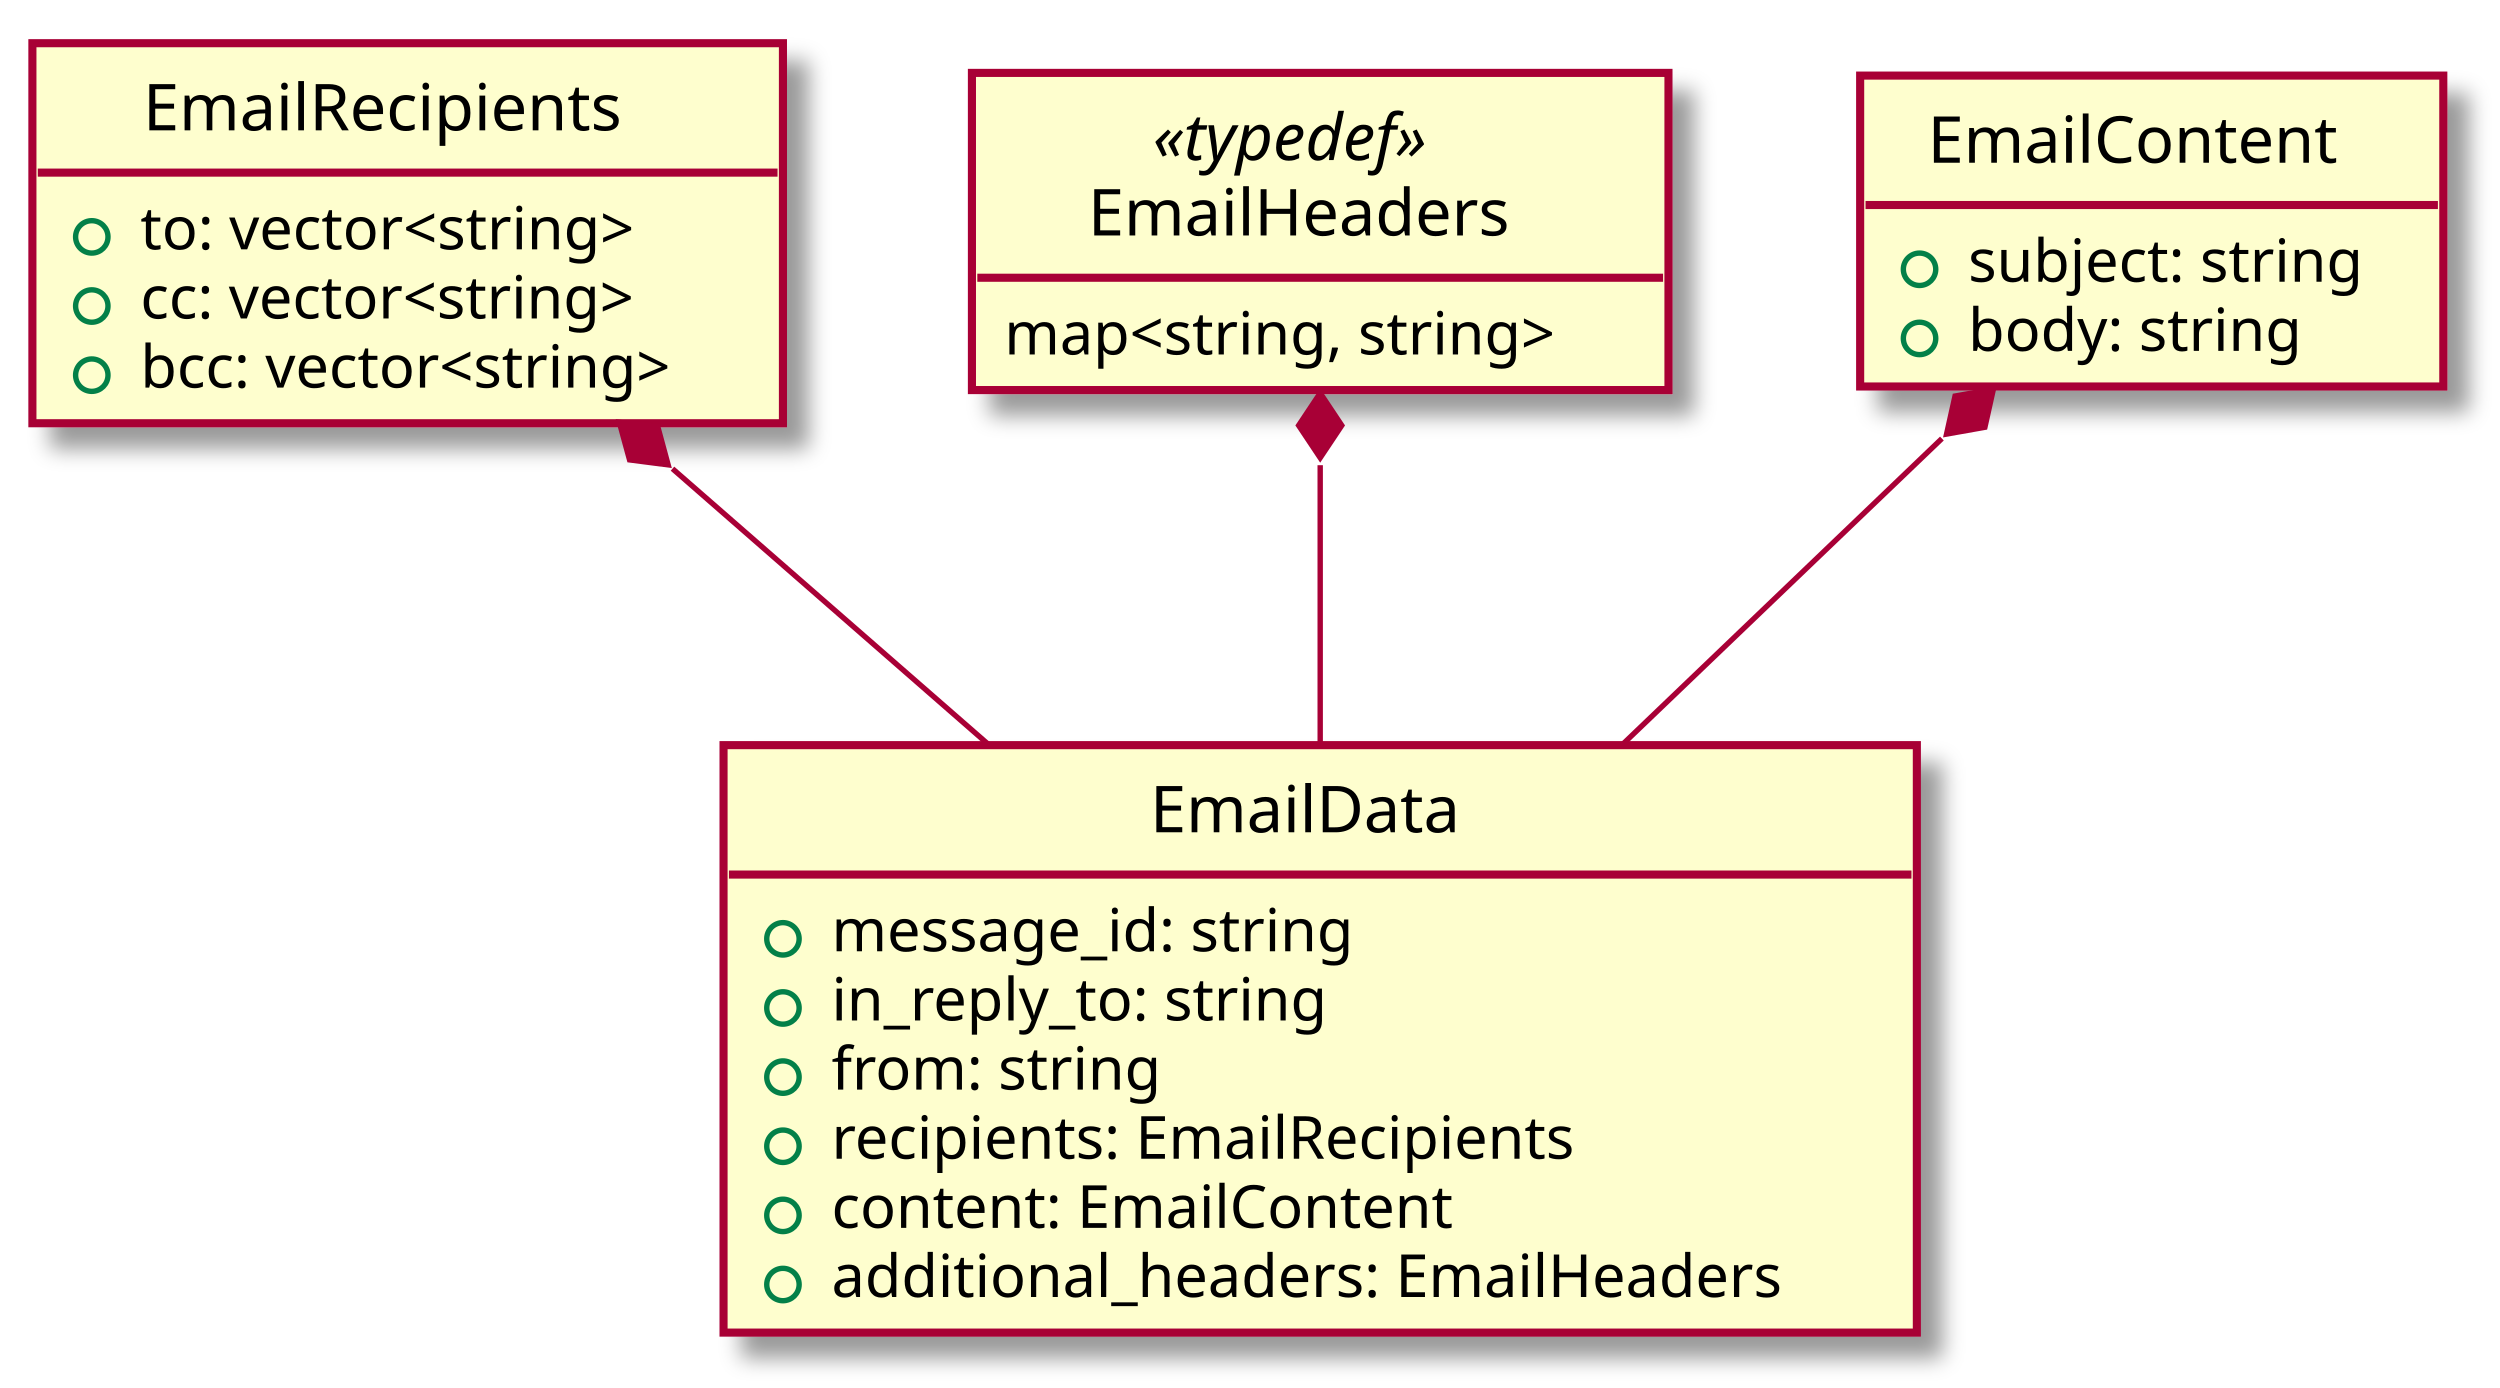
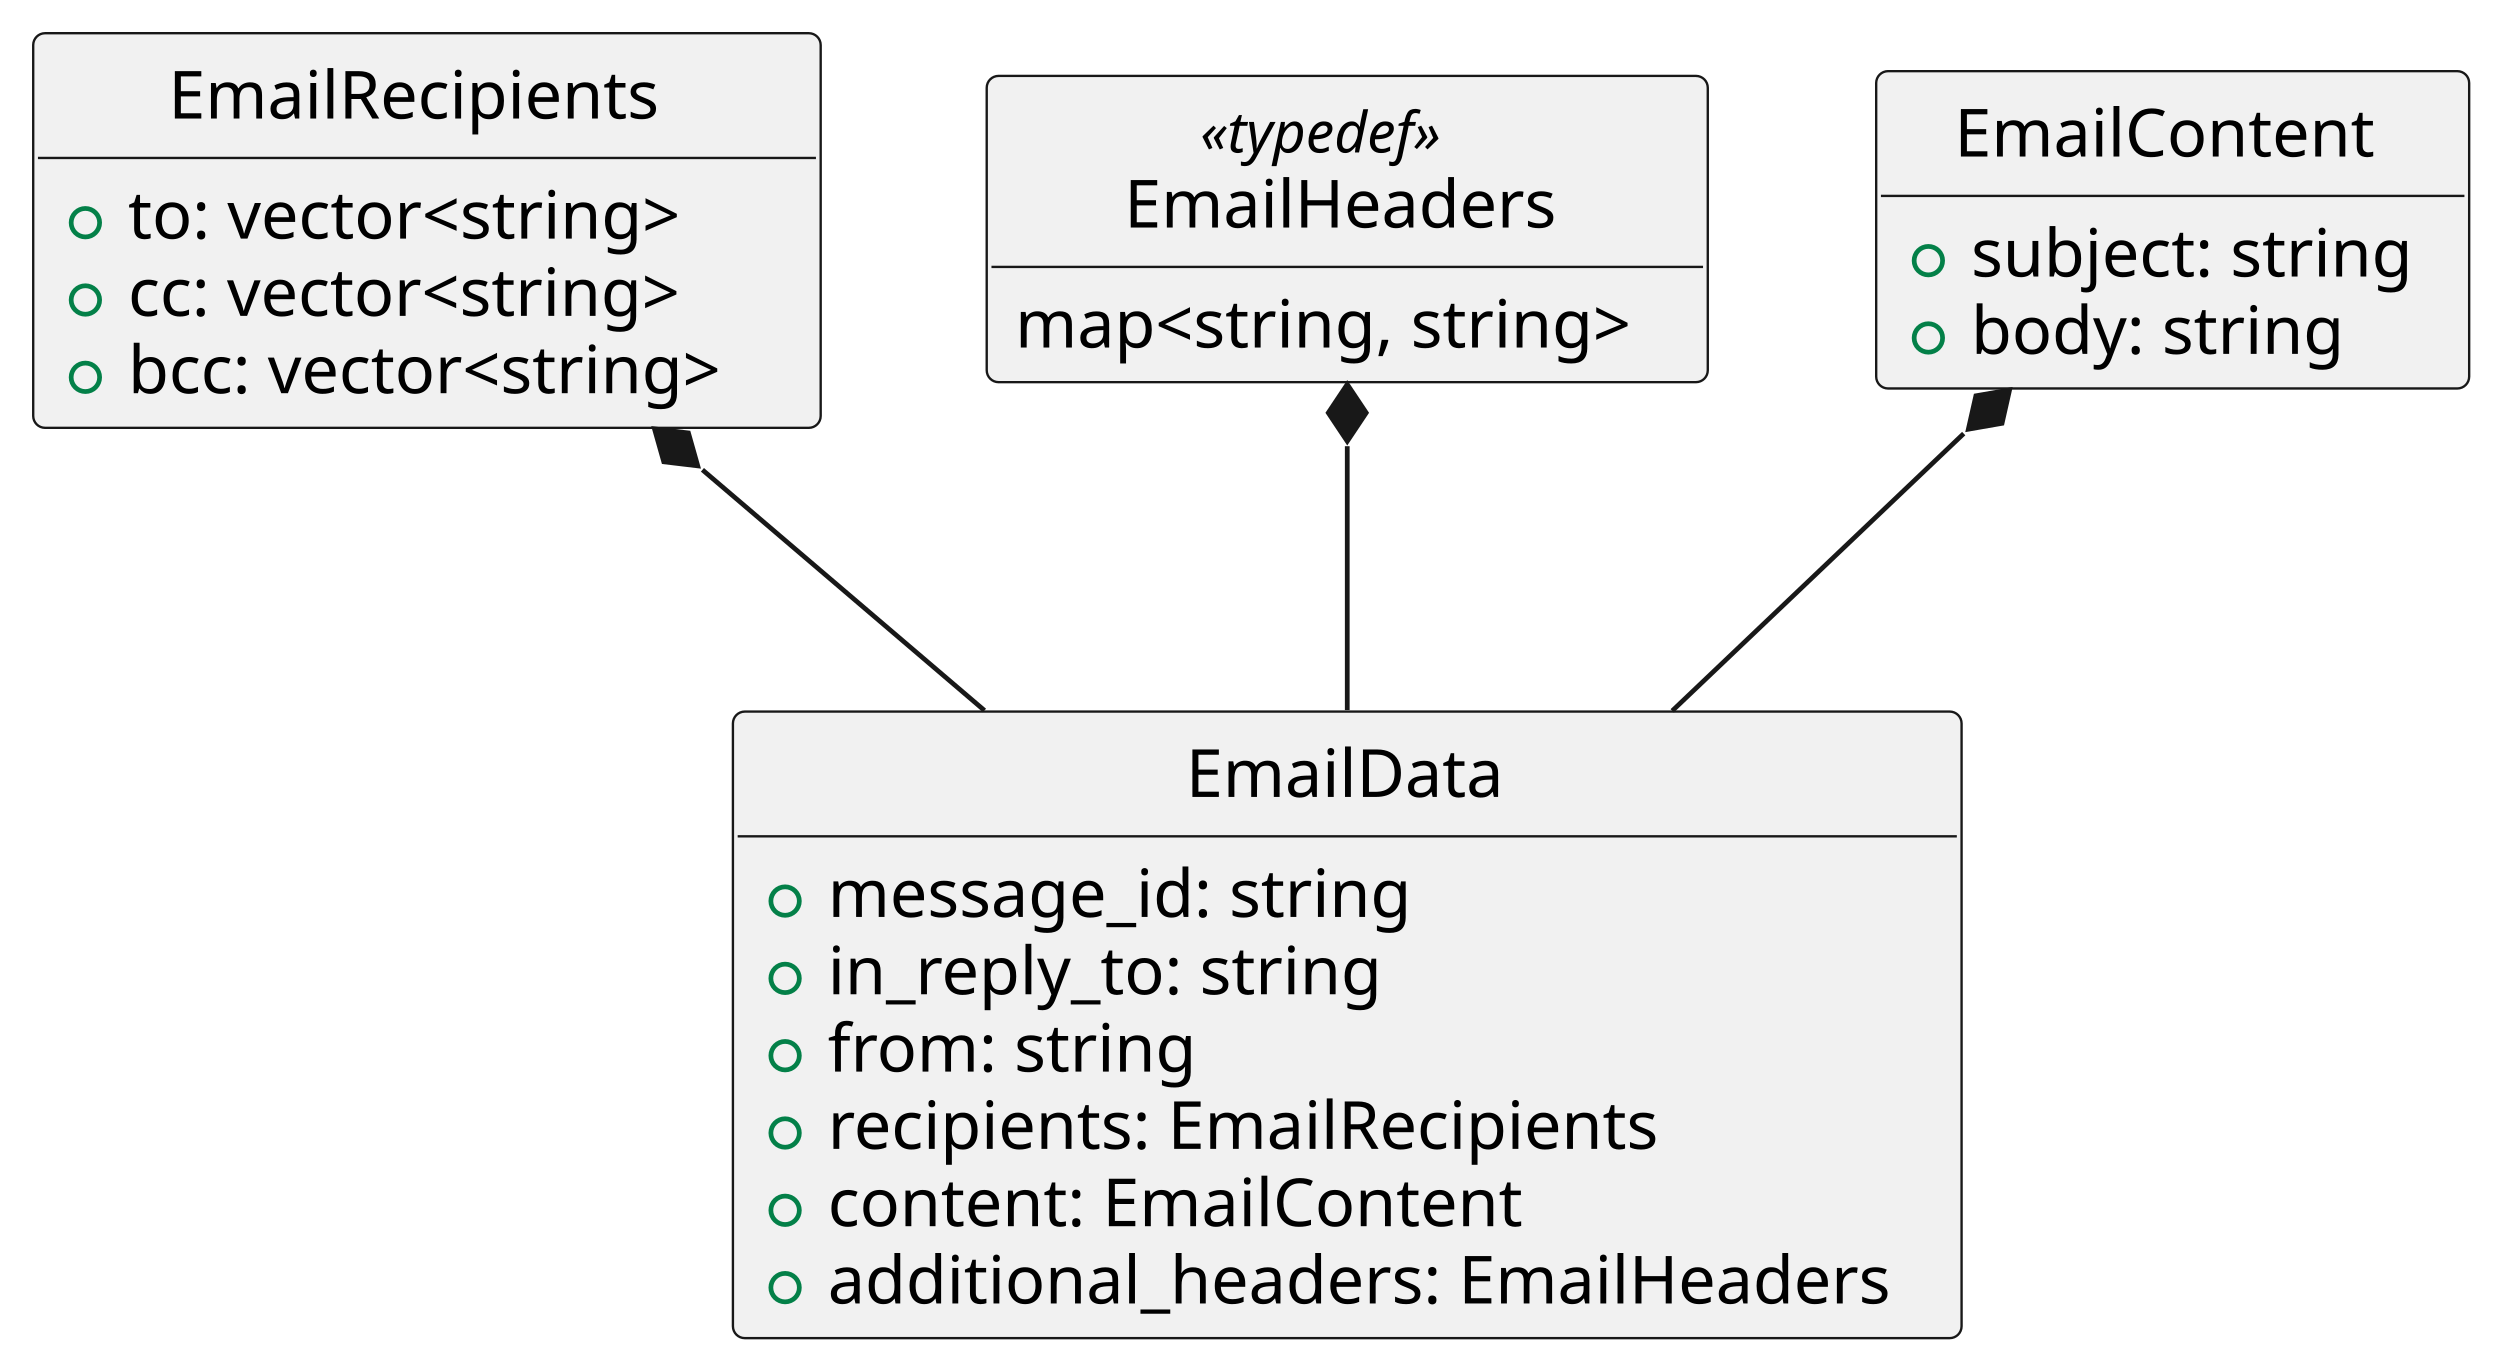
- <svg xmlns="http://www.w3.org/2000/svg" contentScriptType="application/ecmascript" contentStyleType="text/css" height="257px" preserveAspectRatio="none" style="width:463px;height:257px;" version="1.1" viewBox="0 0 463 257" width="463px" zoomAndPan="magnify">
-   <defs>
-     <filter height="300%" id="f19dtrnvy3liuc" width="300%" x="-1" y="-1">
-       <feGaussianBlur result="blurOut" stdDeviation="2.0" />
-       <feColorMatrix in="blurOut" result="blurOut2" type="matrix" values="0 0 0 0 0 0 0 0 0 0 0 0 0 0 0 0 0 0 .4 0" />
-       <feOffset dx="4.0" dy="4.0" in="blurOut2" result="blurOut3" />
-       <feBlend in="SourceGraphic" in2="blurOut3" mode="normal" />
-     </filter>
-   </defs>
+ <svg xmlns="http://www.w3.org/2000/svg" contentStyleType="text/css" height="289px" preserveAspectRatio="none" style="width:527px;height:289px;background:#FFFFFF;" version="1.1" viewBox="0 0 527 289" width="527px" zoomAndPan="magnify">
+   <defs />
  <g>
-     <rect fill="#FEFECE" filter="url(#f19dtrnvy3liuc)" height="70.383" id="EmailRecipients" style="stroke: #A80036; stroke-width: 1.5;" width="139" x="6" y="8" />
-     <text fill="#000000" font-family="sans-serif" font-size="12" lengthAdjust="spacingAndGlyphs" textLength="98" x="26.5" y="24.139">EmailRecipients</text>
-     <line style="stroke: #A80036; stroke-width: 1.5;" x1="7" x2="144" y1="31.969" y2="31.969" />
-     <ellipse cx="17" cy="43.871" fill="none" rx="3" ry="3" style="stroke: #038048; stroke-width: 1.0;" />
-     <text fill="#000000" font-family="sans-serif" font-size="11" lengthAdjust="spacingAndGlyphs" textLength="105" x="26" y="46.179">to: vector&lt;string&gt;</text>
-     <ellipse cx="17" cy="56.676" fill="none" rx="3" ry="3" style="stroke: #038048; stroke-width: 1.0;" />
-     <text fill="#000000" font-family="sans-serif" font-size="11" lengthAdjust="spacingAndGlyphs" textLength="106" x="26" y="58.984">cc: vector&lt;string&gt;</text>
-     <ellipse cx="17" cy="69.481" fill="none" rx="3" ry="3" style="stroke: #038048; stroke-width: 1.0;" />
-     <text fill="#000000" font-family="sans-serif" font-size="11" lengthAdjust="spacingAndGlyphs" textLength="113" x="26" y="71.789">bcc: vector&lt;string&gt;</text>
-     <rect fill="#FEFECE" filter="url(#f19dtrnvy3liuc)" height="58.742" id="EmailHeaders" style="stroke: #A80036; stroke-width: 1.5;" width="129" x="180" y="13.5" />
-     <text fill="#000000" font-family="sans-serif" font-size="12" font-style="italic" lengthAdjust="spacingAndGlyphs" textLength="62" x="213.5" y="29.639">«typedef»</text>
-     <text fill="#000000" font-family="sans-serif" font-size="12" lengthAdjust="spacingAndGlyphs" textLength="86" x="201.5" y="43.607">EmailHeaders</text>
-     <line style="stroke: #A80036; stroke-width: 1.5;" x1="181" x2="308" y1="51.438" y2="51.438" />
-     <text fill="#000000" font-family="sans-serif" font-size="11" lengthAdjust="spacingAndGlyphs" textLength="117" x="186" y="65.648">map&lt;string, string&gt;</text>
-     <rect fill="#FEFECE" filter="url(#f19dtrnvy3liuc)" height="57.578" id="EmailContent" style="stroke: #A80036; stroke-width: 1.5;" width="108" x="344.5" y="14" />
-     <text fill="#000000" font-family="sans-serif" font-size="12" lengthAdjust="spacingAndGlyphs" textLength="83" x="357" y="30.139">EmailContent</text>
-     <line style="stroke: #A80036; stroke-width: 1.5;" x1="345.5" x2="451.5" y1="37.969" y2="37.969" />
-     <ellipse cx="355.5" cy="49.871" fill="none" rx="3" ry="3" style="stroke: #038048; stroke-width: 1.0;" />
-     <text fill="#000000" font-family="sans-serif" font-size="11" lengthAdjust="spacingAndGlyphs" textLength="82" x="364.5" y="52.179">subject: string</text>
-     <ellipse cx="355.5" cy="62.676" fill="none" rx="3" ry="3" style="stroke: #038048; stroke-width: 1.0;" />
-     <text fill="#000000" font-family="sans-serif" font-size="11" lengthAdjust="spacingAndGlyphs" textLength="68" x="364.5" y="64.984">body: string</text>
-     <rect fill="#FEFECE" filter="url(#f19dtrnvy3liuc)" height="108.797" id="EmailData" style="stroke: #A80036; stroke-width: 1.5;" width="221" x="134" y="138" />
-     <text fill="#000000" font-family="sans-serif" font-size="12" lengthAdjust="spacingAndGlyphs" textLength="63" x="213" y="154.139">EmailData</text>
-     <line style="stroke: #A80036; stroke-width: 1.5;" x1="135" x2="354" y1="161.969" y2="161.969" />
-     <ellipse cx="145" cy="173.871" fill="none" rx="3" ry="3" style="stroke: #038048; stroke-width: 1.0;" />
-     <text fill="#000000" font-family="sans-serif" font-size="11" lengthAdjust="spacingAndGlyphs" textLength="110" x="154" y="176.179">message_id: string</text>
-     <ellipse cx="145" cy="186.676" fill="none" rx="3" ry="3" style="stroke: #038048; stroke-width: 1.0;" />
-     <text fill="#000000" font-family="sans-serif" font-size="11" lengthAdjust="spacingAndGlyphs" textLength="102" x="154" y="188.984">in_reply_to: string</text>
-     <ellipse cx="145" cy="199.481" fill="none" rx="3" ry="3" style="stroke: #038048; stroke-width: 1.0;" />
-     <text fill="#000000" font-family="sans-serif" font-size="11" lengthAdjust="spacingAndGlyphs" textLength="68" x="154" y="201.789">from: string</text>
-     <ellipse cx="145" cy="212.285" fill="none" rx="3" ry="3" style="stroke: #038048; stroke-width: 1.0;" />
-     <text fill="#000000" font-family="sans-serif" font-size="11" lengthAdjust="spacingAndGlyphs" textLength="153" x="154" y="214.593">recipients: EmailRecipients</text>
-     <ellipse cx="145" cy="225.09" fill="none" rx="3" ry="3" style="stroke: #038048; stroke-width: 1.0;" />
-     <text fill="#000000" font-family="sans-serif" font-size="11" lengthAdjust="spacingAndGlyphs" textLength="125" x="154" y="227.398">content: EmailContent</text>
-     <ellipse cx="145" cy="237.894" fill="none" rx="3" ry="3" style="stroke: #038048; stroke-width: 1.0;" />
-     <text fill="#000000" font-family="sans-serif" font-size="11" lengthAdjust="spacingAndGlyphs" textLength="195" x="154" y="240.203">additional_headers: EmailHeaders</text>
-     <path d="M124.54,86.8 C142.8,102.74 163.77,121.04 183.01,137.83 " fill="none" id="EmailRecipients-EmailData" style="stroke: #A80036; stroke-width: 1.0;" />
-     <polygon fill="#A80036" points="114.7,78.21,116.594,85.168,123.746,86.095,121.851,79.137,114.7,78.21" style="stroke: #A80036; stroke-width: 1.0;" />
-     <path d="M359.64,81.22 C341.74,98.37 320.15,119.04 300.53,137.83 " fill="none" id="EmailContent-EmailData" style="stroke: #A80036; stroke-width: 1.0;" />
-     <polygon fill="#A80036" points="369.17,72.09,362.07,73.35,360.502,80.389,367.602,79.129,369.17,72.09" style="stroke: #A80036; stroke-width: 1.0;" />
-     <path d="M244.5,86.16 C244.5,102.21 244.5,120.72 244.5,137.7 " fill="none" id="EmailHeaders-EmailData" style="stroke: #A80036; stroke-width: 1.0;" />
-     <polygon fill="#A80036" points="244.5,72.79,240.5,78.79,244.5,84.79,248.5,78.79,244.5,72.79" style="stroke: #A80036; stroke-width: 1.0;" />
+     <g id="elem_EmailRecipients">
+       <rect codeLine="27" fill="#F1F1F1" height="83.188" id="EmailRecipients" rx="2.5" ry="2.5" style="stroke:#181818;stroke-width:0.5;" width="166" x="7" y="7" />
+       <text fill="#000000" font-family="sans-serif" font-size="14" lengthAdjust="spacing" textLength="109" x="35.5" y="24.995">EmailRecipients</text>
+       <line style="stroke:#181818;stroke-width:0.5;" x1="8" x2="172" y1="33.297" y2="33.297" />
+       <ellipse cx="18" cy="46.945" fill="none" rx="3" ry="3" style="stroke:#038048;stroke-width:1.0;" />
+       <text fill="#000000" font-family="sans-serif" font-size="14" lengthAdjust="spacing" textLength="129" x="27" y="50.292">to: vector&lt;string&gt;</text>
+       <ellipse cx="18" cy="63.242" fill="none" rx="3" ry="3" style="stroke:#038048;stroke-width:1.0;" />
+       <text fill="#000000" font-family="sans-serif" font-size="14" lengthAdjust="spacing" textLength="131" x="27" y="66.589">cc: vector&lt;string&gt;</text>
+       <ellipse cx="18" cy="79.539" fill="none" rx="3" ry="3" style="stroke:#038048;stroke-width:1.0;" />
+       <text fill="#000000" font-family="sans-serif" font-size="14" lengthAdjust="spacing" textLength="140" x="27" y="82.886">bcc: vector&lt;string&gt;</text>
+     </g>
+     <g id="elem_EmailHeaders">
+       <rect codeLine="33" fill="#F1F1F1" height="64.562" id="EmailHeaders" rx="2.5" ry="2.5" style="stroke:#181818;stroke-width:0.5;" width="152" x="208" y="16" />
+       <text fill="#000000" font-family="sans-serif" font-size="12" font-style="italic" lengthAdjust="spacing" textLength="62" x="253" y="32.139">«typedef»</text>
+       <text fill="#000000" font-family="sans-serif" font-size="14" lengthAdjust="spacing" textLength="94" x="237" y="47.964">EmailHeaders</text>
+       <line style="stroke:#181818;stroke-width:0.5;" x1="209" x2="359" y1="56.266" y2="56.266" />
+       <text fill="#000000" font-family="sans-serif" font-size="14" lengthAdjust="spacing" textLength="140" x="214" y="73.261">map&lt;string, string&gt;</text>
+     </g>
+     <g id="elem_EmailContent">
+       <rect codeLine="37" fill="#F1F1F1" height="66.891" id="EmailContent" rx="2.5" ry="2.5" style="stroke:#181818;stroke-width:0.5;" width="125" x="395.5" y="15" />
+       <text fill="#000000" font-family="sans-serif" font-size="14" lengthAdjust="spacing" textLength="92" x="412" y="32.995">EmailContent</text>
+       <line style="stroke:#181818;stroke-width:0.5;" x1="396.5" x2="519.5" y1="41.297" y2="41.297" />
+       <ellipse cx="406.5" cy="54.945" fill="none" rx="3" ry="3" style="stroke:#038048;stroke-width:1.0;" />
+       <text fill="#000000" font-family="sans-serif" font-size="14" lengthAdjust="spacing" textLength="99" x="415.5" y="58.292">subject: string</text>
+       <ellipse cx="406.5" cy="71.242" fill="none" rx="3" ry="3" style="stroke:#038048;stroke-width:1.0;" />
+       <text fill="#000000" font-family="sans-serif" font-size="14" lengthAdjust="spacing" textLength="82" x="415.5" y="74.589">body: string</text>
+     </g>
+     <g id="elem_EmailData">
+       <rect codeLine="42" fill="#F1F1F1" height="132.078" id="EmailData" rx="2.5" ry="2.5" style="stroke:#181818;stroke-width:0.5;" width="259" x="154.5" y="150" />
+       <text fill="#000000" font-family="sans-serif" font-size="14" lengthAdjust="spacing" textLength="68" x="250" y="167.995">EmailData</text>
+       <line style="stroke:#181818;stroke-width:0.5;" x1="155.5" x2="412.5" y1="176.297" y2="176.297" />
+       <ellipse cx="165.5" cy="189.945" fill="none" rx="3" ry="3" style="stroke:#038048;stroke-width:1.0;" />
+       <text fill="#000000" font-family="sans-serif" font-size="14" lengthAdjust="spacing" textLength="131" x="174.5" y="193.292">message_id: string</text>
+       <ellipse cx="165.5" cy="206.242" fill="none" rx="3" ry="3" style="stroke:#038048;stroke-width:1.0;" />
+       <text fill="#000000" font-family="sans-serif" font-size="14" lengthAdjust="spacing" textLength="121" x="174.5" y="209.589">in_reply_to: string</text>
+       <ellipse cx="165.5" cy="222.539" fill="none" rx="3" ry="3" style="stroke:#038048;stroke-width:1.0;" />
+       <text fill="#000000" font-family="sans-serif" font-size="14" lengthAdjust="spacing" textLength="79" x="174.5" y="225.886">from: string</text>
+       <ellipse cx="165.5" cy="238.836" fill="none" rx="3" ry="3" style="stroke:#038048;stroke-width:1.0;" />
+       <text fill="#000000" font-family="sans-serif" font-size="14" lengthAdjust="spacing" textLength="186" x="174.5" y="242.183">recipients: EmailRecipients</text>
+       <ellipse cx="165.5" cy="255.133" fill="none" rx="3" ry="3" style="stroke:#038048;stroke-width:1.0;" />
+       <text fill="#000000" font-family="sans-serif" font-size="14" lengthAdjust="spacing" textLength="155" x="174.5" y="258.479">content: EmailContent</text>
+       <ellipse cx="165.5" cy="271.43" fill="none" rx="3" ry="3" style="stroke:#038048;stroke-width:1.0;" />
+       <text fill="#000000" font-family="sans-serif" font-size="14" lengthAdjust="spacing" textLength="233" x="174.5" y="274.776">additional_headers: EmailHeaders</text>
+     </g>
+     <g id="link_EmailRecipients_EmailData">
+       <path codeLine="50" d="M148.07,99.04 C166.75,114.98 187.74,132.88 207.53,149.77 " fill="none" id="EmailRecipients-backto-EmailData" style="stroke:#181818;stroke-width:1.0;" />
+       <polygon fill="#181818" points="137.96,90.41,139.925,97.348,147.085,98.203,145.12,91.265,137.96,90.41" style="stroke:#181818;stroke-width:1.0;" />
+     </g>
+     <g id="link_EmailContent_EmailData">
+       <path codeLine="51" d="M413.95,91.4 C395.31,109.12 373.18,130.18 352.5,149.85 " fill="none" id="EmailContent-backto-EmailData" style="stroke:#181818;stroke-width:1.0;" />
+       <polygon fill="#181818" points="423.62,82.2,416.516,83.438,414.926,90.472,422.03,89.234,423.62,82.2" style="stroke:#181818;stroke-width:1.0;" />
+     </g>
+     <g id="link_EmailHeaders_EmailData">
+       <path codeLine="52" d="M284,94.06 C284,111.15 284,131.03 284,149.68 " fill="none" id="EmailHeaders-backto-EmailData" style="stroke:#181818;stroke-width:1.0;" />
+       <polygon fill="#181818" points="284,81.02,280,87.02,284,93.02,288,87.02,284,81.02" style="stroke:#181818;stroke-width:1.0;" />
+     </g>
  </g>
</svg>
